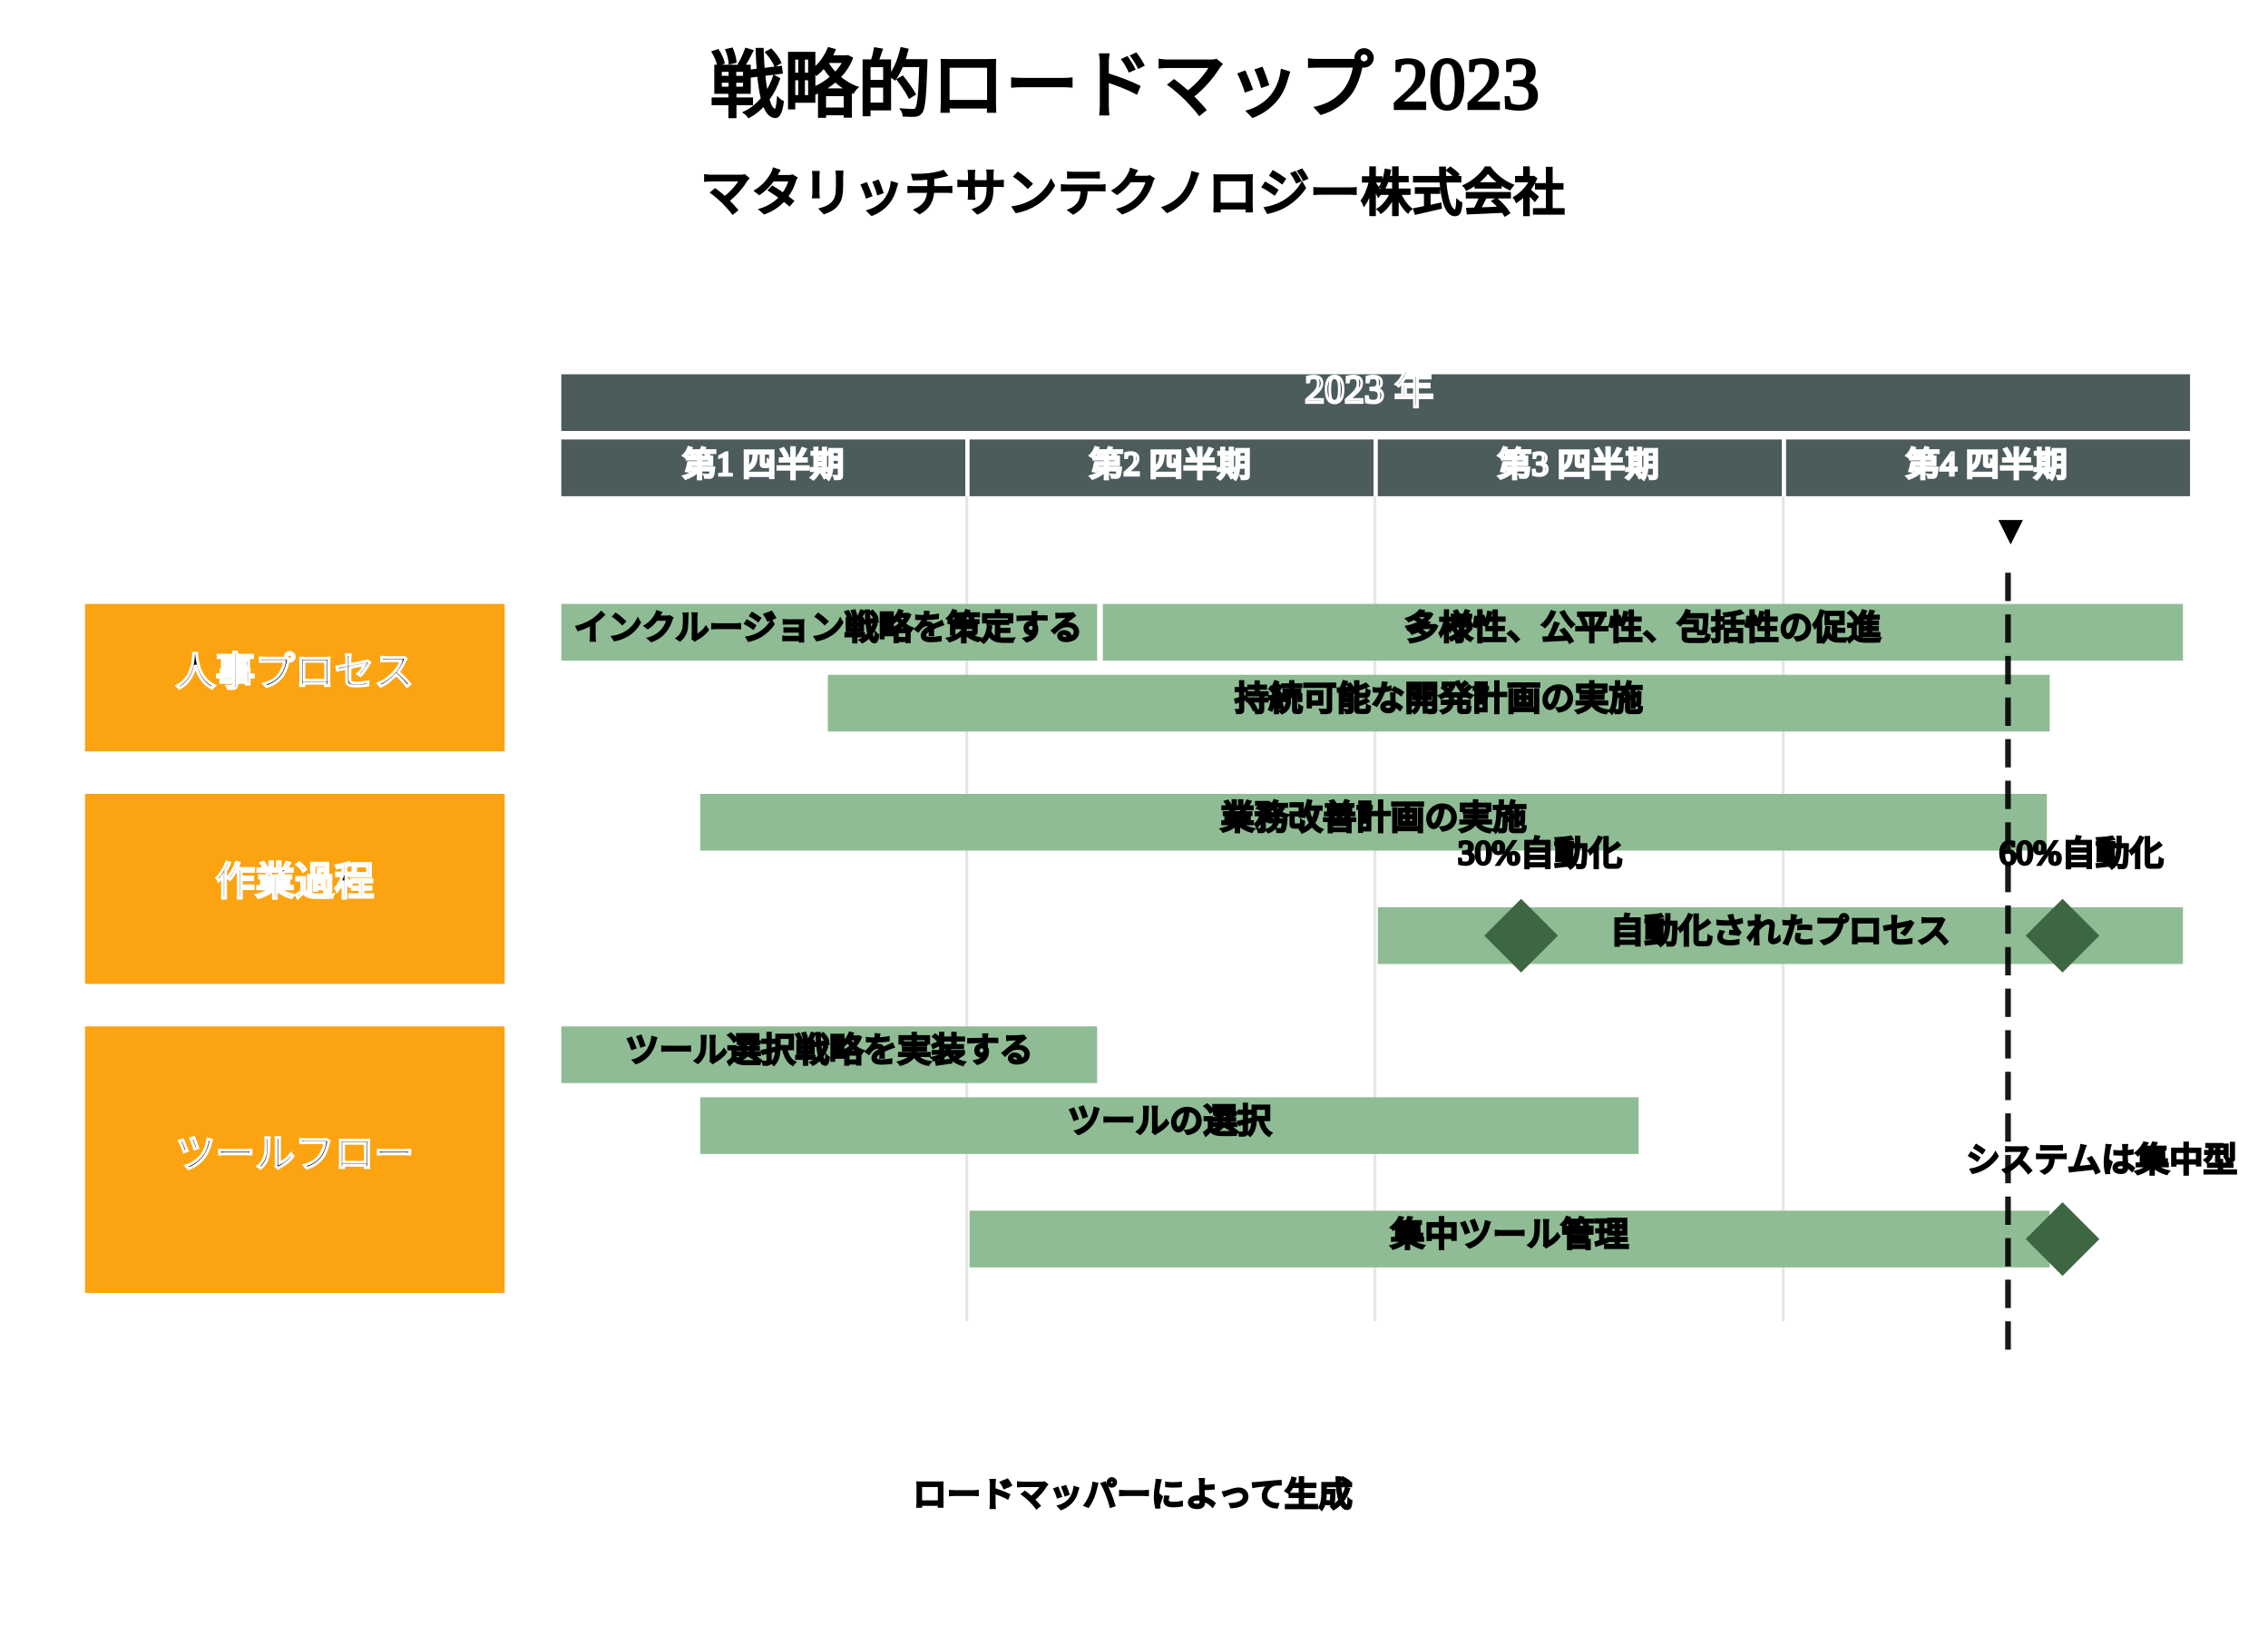
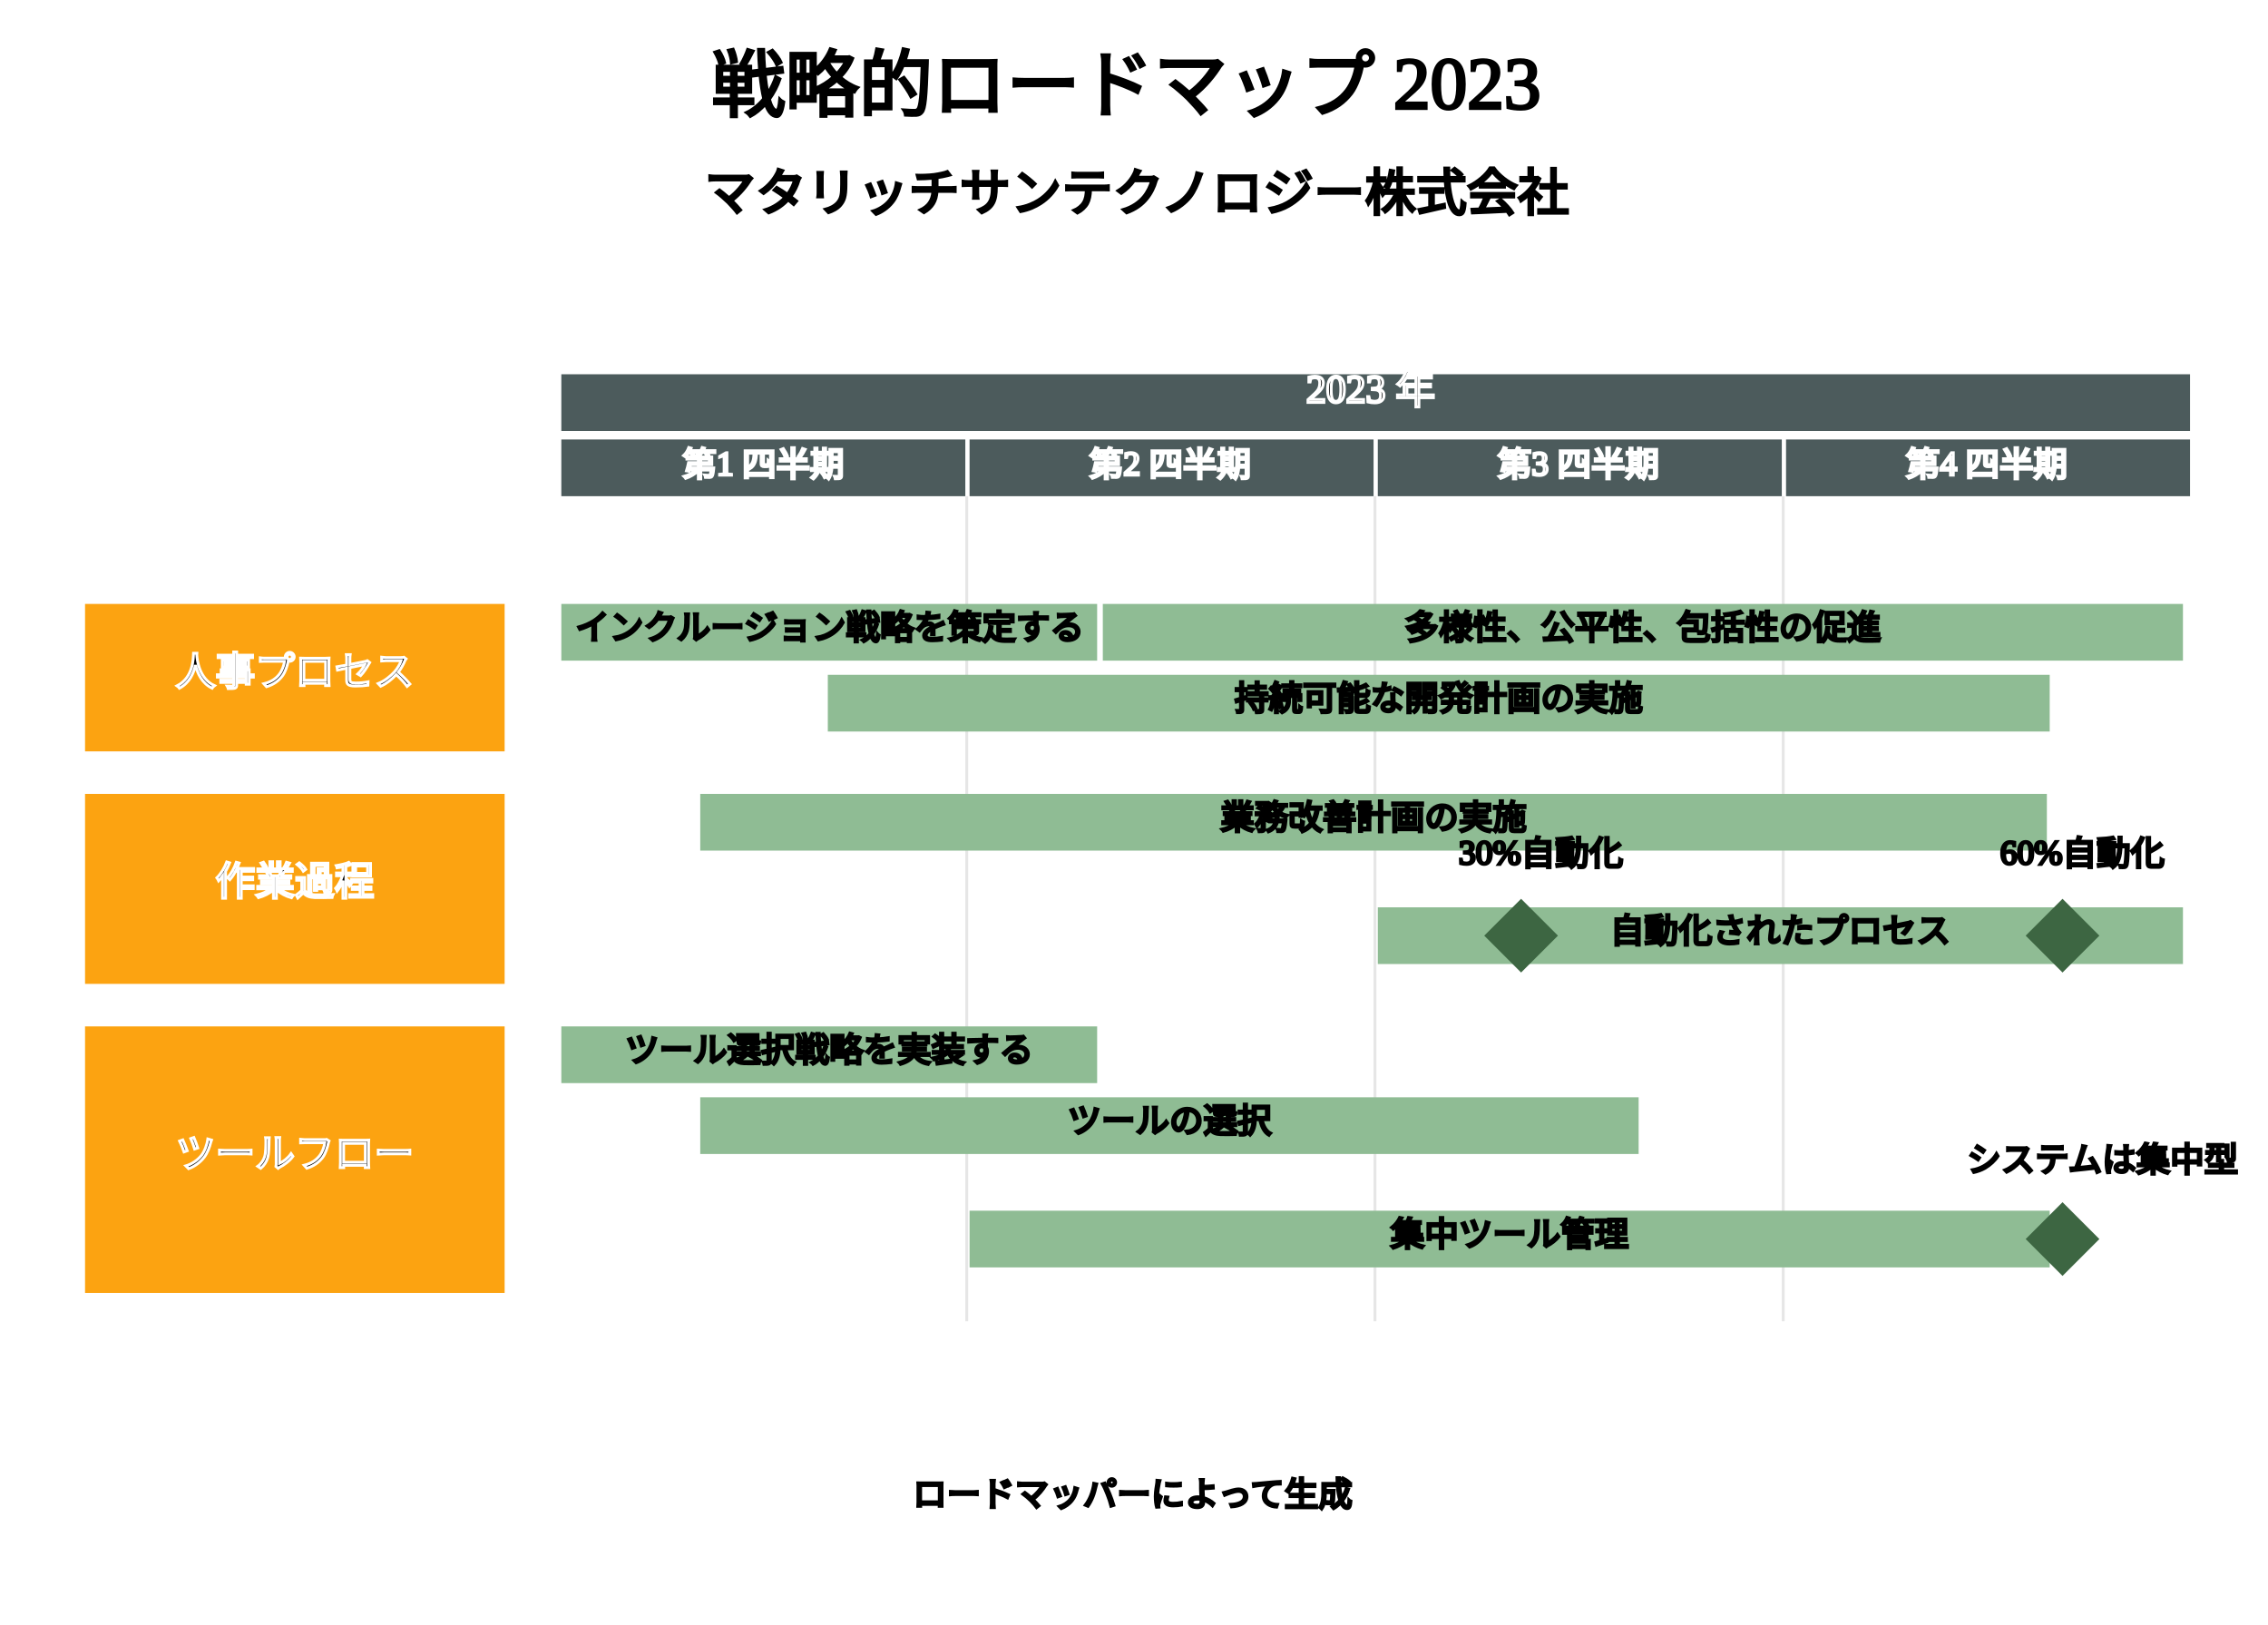
<svg xmlns="http://www.w3.org/2000/svg" width="800" height="573" viewBox="0 0 800 573">
  <defs>
</defs>
  <rect x="0" y="0" width="800" height="700" fill="#FFFFFF" />
-   <text x="250.5" y="30" font-size="26" text-anchor="start" dominant-baseline="middle" font-family="../fonts/SourceHanSerifTC-Regular.otf" stroke="#000000">戦略的ロードマップ 2023</text>
-   <text x="247.0" y="68" font-size="18" text-anchor="start" dominant-baseline="middle" font-family="../fonts/SourceHanSerifTC-Regular.otf" stroke="#000000">マタリッチサンテクノロジー株式会社</text>
+   <text x="251.0" y="30" font-size="26" text-anchor="start" dominant-baseline="middle" font-family="../fonts/SourceHanSerifTC-Regular.otf" stroke="#000000">戦略的ロードマップ 2023</text>
+   <text x="248.5" y="68" font-size="18" text-anchor="start" dominant-baseline="middle" font-family="../fonts/SourceHanSerifTC-Regular.otf" stroke="#000000">マタリッチサンテクノロジー株式会社</text>
  <rect x="198.0" y="132" width="574.5" height="20" fill="#4C5B5C" />
-   <text x="460.25" y="132.5" font-size="14" stroke="#FFFFFF" text-anchor="start" dominant-baseline="hanging" font-family="../fonts/SourceHanSerifTC-Regular.otf">2023 年</text>
+   <text x="460.75" y="132.5" font-size="14" stroke="#FFFFFF" text-anchor="start" dominant-baseline="hanging" font-family="../fonts/SourceHanSerifTC-Regular.otf">2023 年</text>
  <rect x="198.0" y="155" width="142.5" height="20" fill="#4C5B5C" />
  <text x="240.75" y="157.5" font-size="12" stroke="#FFFFFF" text-anchor="start" dominant-baseline="hanging" font-family="../fonts/SourceHanSerifTC-Regular.otf">第1 四半期</text>
  <rect x="342.0" y="155" width="142.5" height="20" fill="#4C5B5C" />
  <text x="384.25" y="157.5" font-size="12" stroke="#FFFFFF" text-anchor="start" dominant-baseline="hanging" font-family="../fonts/SourceHanSerifTC-Regular.otf">第2 四半期</text>
  <rect x="486.0" y="155" width="142.5" height="20" fill="#4C5B5C" />
  <text x="528.25" y="157.5" font-size="12" stroke="#FFFFFF" text-anchor="start" dominant-baseline="hanging" font-family="../fonts/SourceHanSerifTC-Regular.otf">第3 四半期</text>
  <rect x="630.0" y="155" width="142.5" height="20" fill="#4C5B5C" />
  <text x="672.25" y="157.5" font-size="12" stroke="#FFFFFF" text-anchor="start" dominant-baseline="hanging" font-family="../fonts/SourceHanSerifTC-Regular.otf">第4 四半期</text>
  <path d="M341.0,175 L341.0,466" stroke="#e6e6e6" stroke-opacity="50" stroke-width="1" />
  <path d="M485.0,175 L485.0,466" stroke="#e6e6e6" stroke-opacity="50" stroke-width="1" />
  <path d="M629.0,175 L629.0,466" stroke="#e6e6e6" stroke-opacity="50" stroke-width="1" />
  <rect x="30" y="213" width="148.0" height="52" fill="#FCA311" />
  <text x="62.0" y="229.5" font-size="14" stroke="#FFFFFF" text-anchor="start" dominant-baseline="hanging" font-family="../fonts/SourceHanSerifTC-Bold.otf">人事プロセス</text>
  <rect x="198" y="213" width="189" height="20" fill="#8FBC94" />
-   <text x="202.5" y="215.0" font-size="12" stroke="#000000" text-anchor="start" dominant-baseline="hanging" font-family="../fonts/SourceHanSerifTC-Regular.otf">インクルージョン戦略を策定する</text>
  <rect x="389" y="213" width="381" height="20" fill="#8FBC94" />
  <text x="495.5" y="215.0" font-size="12" stroke="#000000" text-anchor="start" dominant-baseline="hanging" font-family="../fonts/SourceHanSerifTC-Regular.otf">多様性、公平性、包括性の促進</text>
+   <text x="203.0" y="215.0" font-size="12" stroke="#000000" text-anchor="start" dominant-baseline="hanging" font-family="../fonts/SourceHanSerifTC-Regular.otf">インクルージョン戦略を策定する</text>
  <rect x="292" y="238" width="431" height="20" fill="#8FBC94" />
  <text x="435.5" y="240.0" font-size="12" stroke="#000000" text-anchor="start" dominant-baseline="hanging" font-family="../fonts/SourceHanSerifTC-Regular.otf">持続可能な開発計画の実施</text>
  <rect x="30" y="280" width="148.0" height="67" fill="#FCA311" />
  <text x="76.0" y="303.5" font-size="14" stroke="#FFFFFF" text-anchor="start" dominant-baseline="hanging" font-family="../fonts/SourceHanSerifTC-Bold.otf">作業過程</text>
  <rect x="247" y="280" width="475" height="20" fill="#8FBC94" />
  <text x="430.5" y="282.0" font-size="12" stroke="#000000" text-anchor="start" dominant-baseline="hanging" font-family="../fonts/SourceHanSerifTC-Regular.otf">業務改善計画の実施</text>
  <rect x="486" y="320" width="284" height="20" fill="#8FBC94" />
+   <path d="M536.544,317 L549.544,330.0 L536.544,343 L523.544,330.0" fill="#3D6642" />
+   <text x="514.544" y="302" font-size="12" text-anchor="start" dominant-baseline="middle" font-family="../fonts/SourceHanSerifTC-Regular.otf" stroke="#000000">30%自動化</text>
+   <path d="M727.522,317 L740.522,330.0 L727.522,343 L714.522,330.0" fill="#3D6642" />
+   <text x="705.522" y="302" font-size="12" text-anchor="start" dominant-baseline="middle" font-family="../fonts/SourceHanSerifTC-Regular.otf" stroke="#000000">60%自動化</text>
  <text x="568.0" y="322.0" font-size="12" stroke="#000000" text-anchor="start" dominant-baseline="hanging" font-family="../fonts/SourceHanSerifTC-Regular.otf">自動化されたプロセス</text>
-   <path d="M536.544,317 L549.544,330.0 L536.544,343 L523.544,330.0" fill="#3D6642" />
-   <text x="514.211" y="302" font-size="12" text-anchor="start" dominant-baseline="middle" font-family="../fonts/SourceHanSerifTC-Regular.otf" stroke="#000000">30%自動化</text>
-   <path d="M727.522,317 L740.522,330.0 L727.522,343 L714.522,330.0" fill="#3D6642" />
-   <text x="705.189" y="302" font-size="12" text-anchor="start" dominant-baseline="middle" font-family="../fonts/SourceHanSerifTC-Regular.otf" stroke="#000000">60%自動化</text>
  <rect x="30" y="362" width="148.0" height="94" fill="#FCA311" />
  <text x="62.0" y="399.5" font-size="14" stroke="#FFFFFF" text-anchor="start" dominant-baseline="hanging" font-family="../fonts/SourceHanSerifTC-Bold.otf">ツールフロー</text>
  <rect x="198" y="362" width="189" height="20" fill="#8FBC94" />
  <text x="220.5" y="364.0" font-size="12" stroke="#000000" text-anchor="start" dominant-baseline="hanging" font-family="../fonts/SourceHanSerifTC-Regular.otf">ツール選択戦略を実装する</text>
  <rect x="247" y="387" width="331" height="20" fill="#8FBC94" />
  <text x="376.5" y="389.0" font-size="12" stroke="#000000" text-anchor="start" dominant-baseline="hanging" font-family="../fonts/SourceHanSerifTC-Regular.otf">ツールの選択</text>
  <rect x="342" y="427" width="381" height="20" fill="#8FBC94" />
+   <path d="M727.522,424 L740.522,437.0 L727.522,450 L714.522,437.0" fill="#3D6642" />
+   <text x="693.855" y="409" font-size="12" text-anchor="start" dominant-baseline="middle" font-family="../fonts/SourceHanSerifTC-Regular.otf" stroke="#000000">システムは集中型</text>
  <text x="490.5" y="429.0" font-size="12" stroke="#000000" text-anchor="start" dominant-baseline="hanging" font-family="../fonts/SourceHanSerifTC-Regular.otf">集中ツール管理</text>
-   <path d="M727.522,424 L740.522,437.0 L727.522,450 L714.522,437.0" fill="#3D6642" />
-   <text x="693.522" y="409" font-size="12" text-anchor="start" dominant-baseline="middle" font-family="../fonts/SourceHanSerifTC-Regular.otf" stroke="#000000">システムは集中型</text>
-   <text x="703.297" y="188" font-size="12" text-anchor="start" dominant-baseline="middle" font-family="../fonts/SourceHanSerifTC-Regular.otf" stroke="#000000">▼</text>
-   <path d="M708.297,202.0 L708.297,212.0" stroke="#000000" stroke-opacity="0.9" stroke-width="2" />
-   <path d="M708.297,216.667 L708.297,226.667" stroke="#000000" stroke-opacity="0.9" stroke-width="2" />
-   <path d="M708.297,231.333 L708.297,241.333" stroke="#000000" stroke-opacity="0.9" stroke-width="2" />
-   <path d="M708.297,246.0 L708.297,256.0" stroke="#000000" stroke-opacity="0.9" stroke-width="2" />
-   <path d="M708.297,260.667 L708.297,270.667" stroke="#000000" stroke-opacity="0.9" stroke-width="2" />
-   <path d="M708.297,275.333 L708.297,285.333" stroke="#000000" stroke-opacity="0.9" stroke-width="2" />
-   <path d="M708.297,290.0 L708.297,300.0" stroke="#000000" stroke-opacity="0.9" stroke-width="2" />
-   <path d="M708.297,304.667 L708.297,314.667" stroke="#000000" stroke-opacity="0.9" stroke-width="2" />
-   <path d="M708.297,319.333 L708.297,329.333" stroke="#000000" stroke-opacity="0.9" stroke-width="2" />
-   <path d="M708.297,334.0 L708.297,344.0" stroke="#000000" stroke-opacity="0.9" stroke-width="2" />
-   <path d="M708.297,348.667 L708.297,358.667" stroke="#000000" stroke-opacity="0.9" stroke-width="2" />
-   <path d="M708.297,363.333 L708.297,373.333" stroke="#000000" stroke-opacity="0.9" stroke-width="2" />
-   <path d="M708.297,378.0 L708.297,388.0" stroke="#000000" stroke-opacity="0.9" stroke-width="2" />
-   <path d="M708.297,392.667 L708.297,402.667" stroke="#000000" stroke-opacity="0.9" stroke-width="2" />
-   <path d="M708.297,407.333 L708.297,417.333" stroke="#000000" stroke-opacity="0.9" stroke-width="2" />
-   <path d="M708.297,422.0 L708.297,432.0" stroke="#000000" stroke-opacity="0.9" stroke-width="2" />
-   <path d="M708.297,436.667 L708.297,446.667" stroke="#000000" stroke-opacity="0.9" stroke-width="2" />
-   <path d="M708.297,451.333 L708.297,461.333" stroke="#000000" stroke-opacity="0.9" stroke-width="2" />
-   <path d="M708.297,466.0 L708.297,476.0" stroke="#000000" stroke-opacity="0.9" stroke-width="2" />
  <text x="322.0" y="527" font-size="12" text-anchor="start" dominant-baseline="middle" font-family="../fonts/SourceHanSerifTC-Regular.otf" stroke="#000000">ロードマッパーによって生成</text>
</svg>
